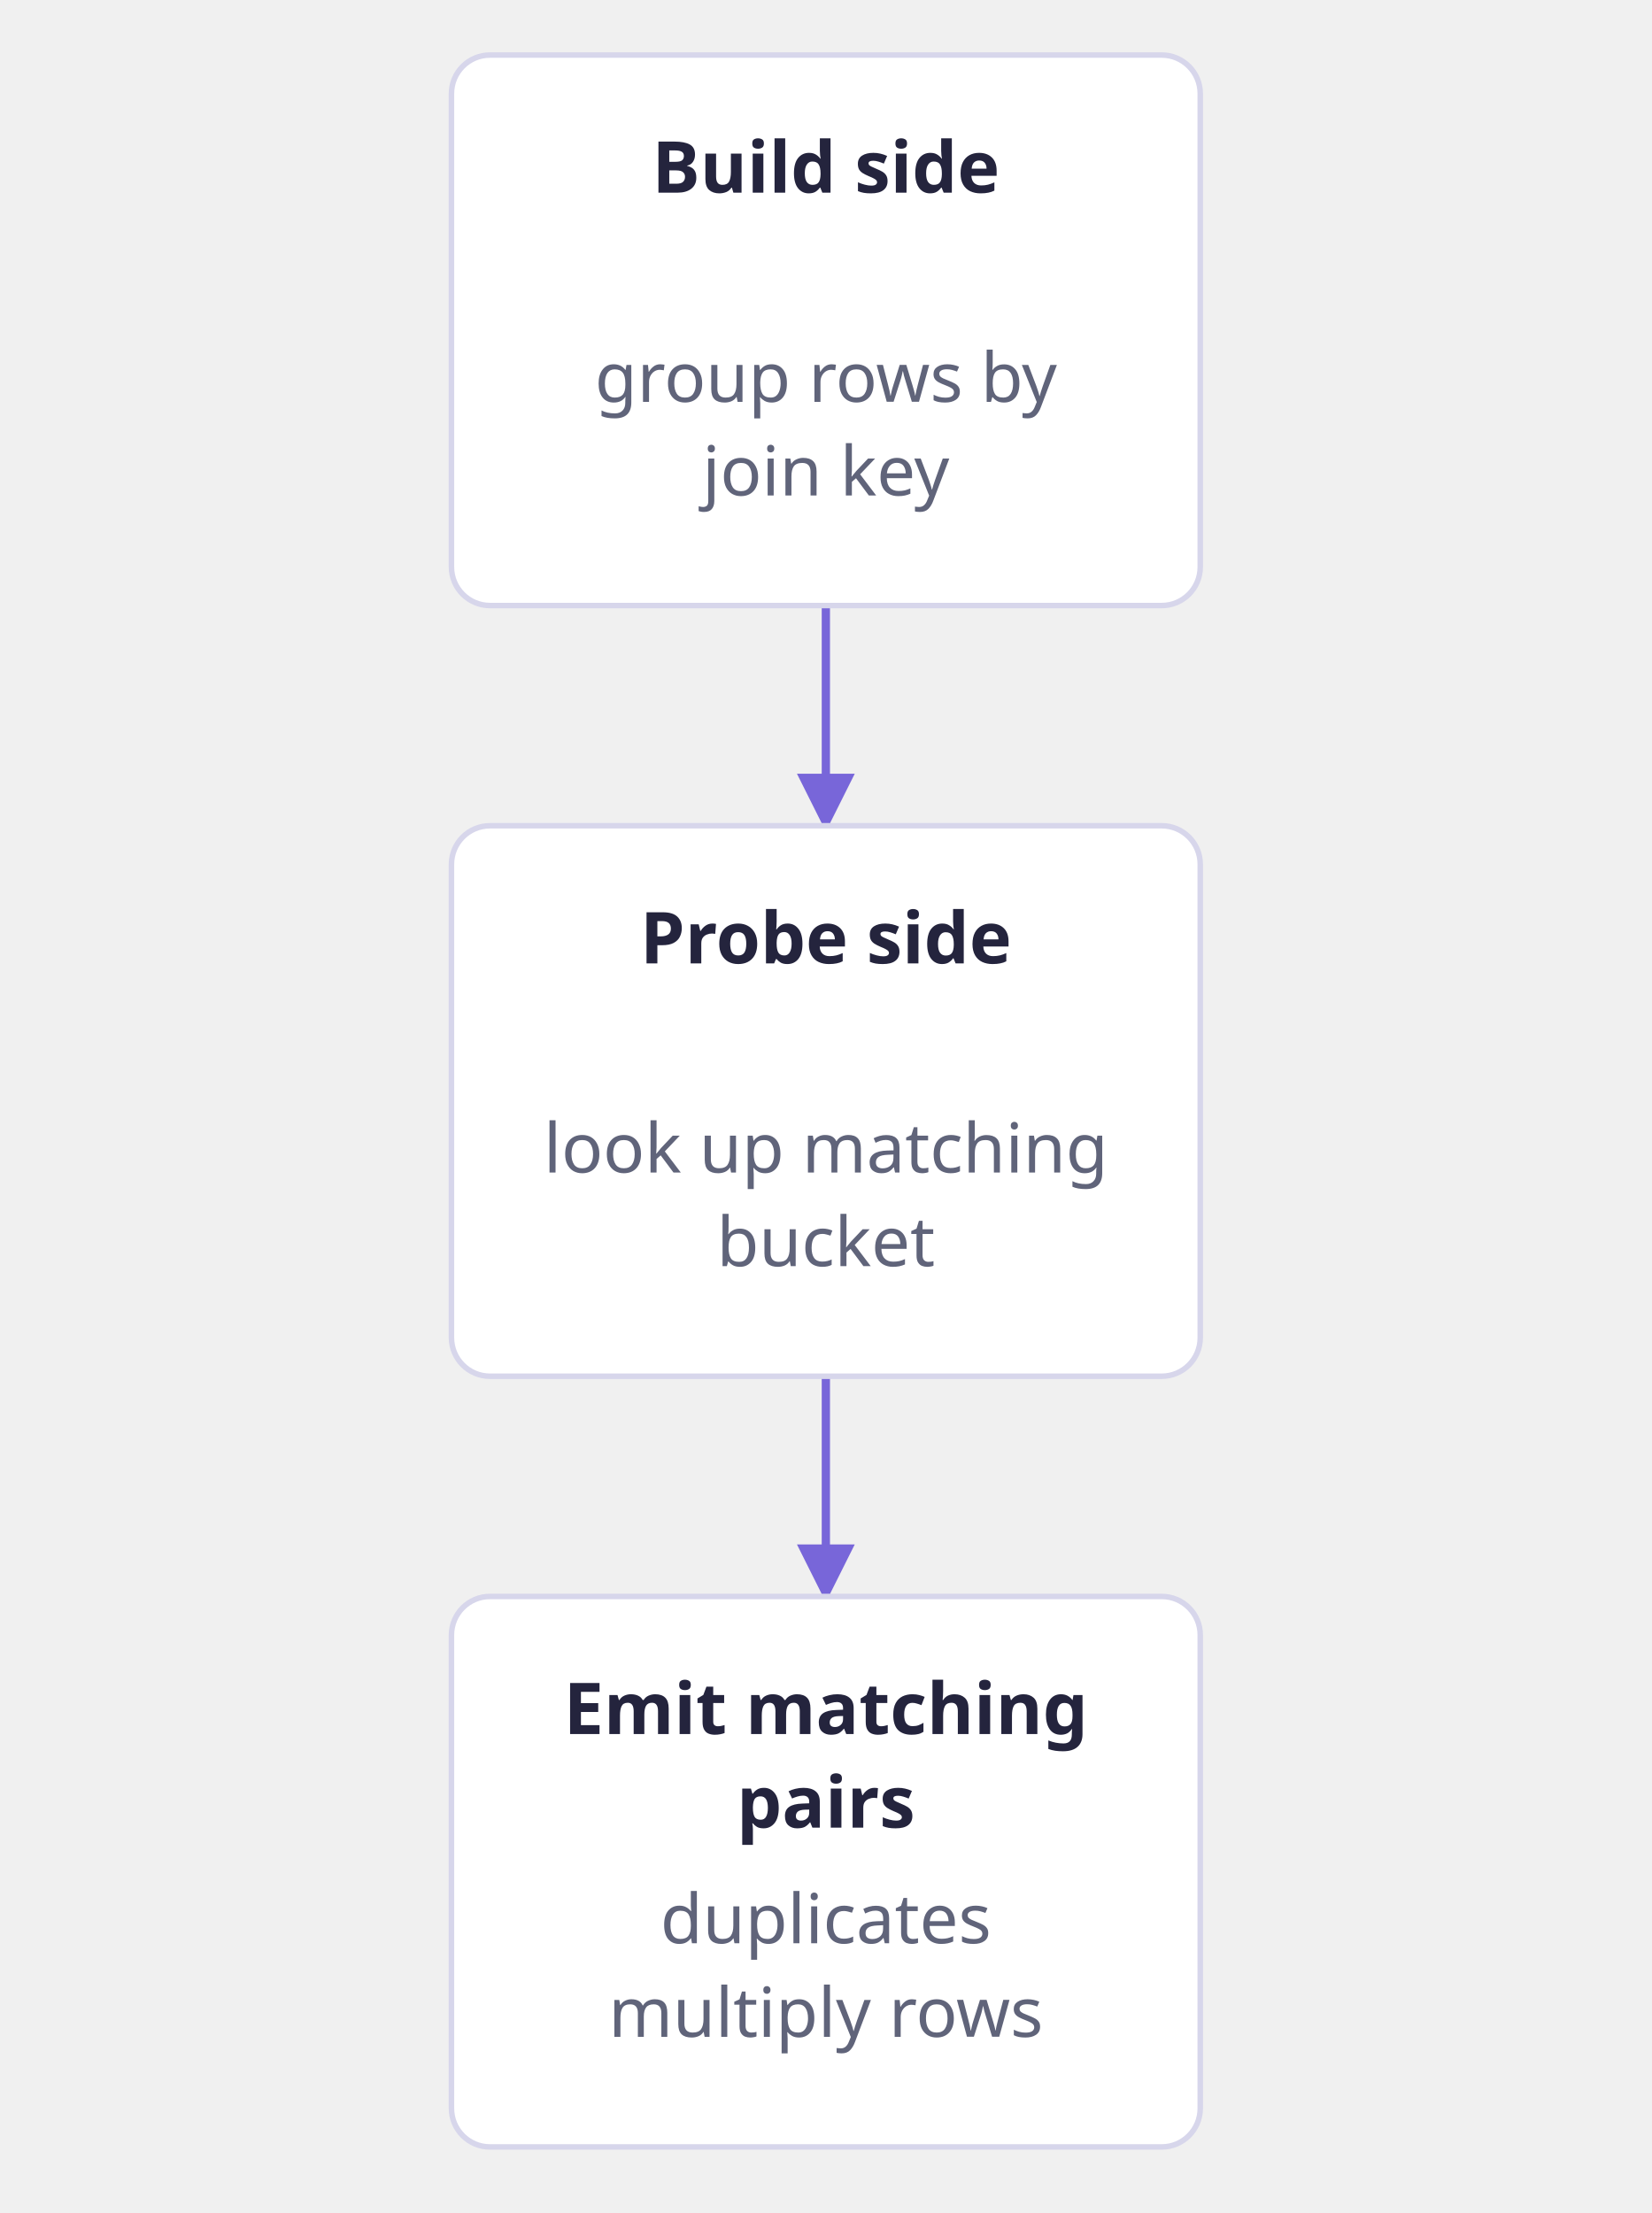
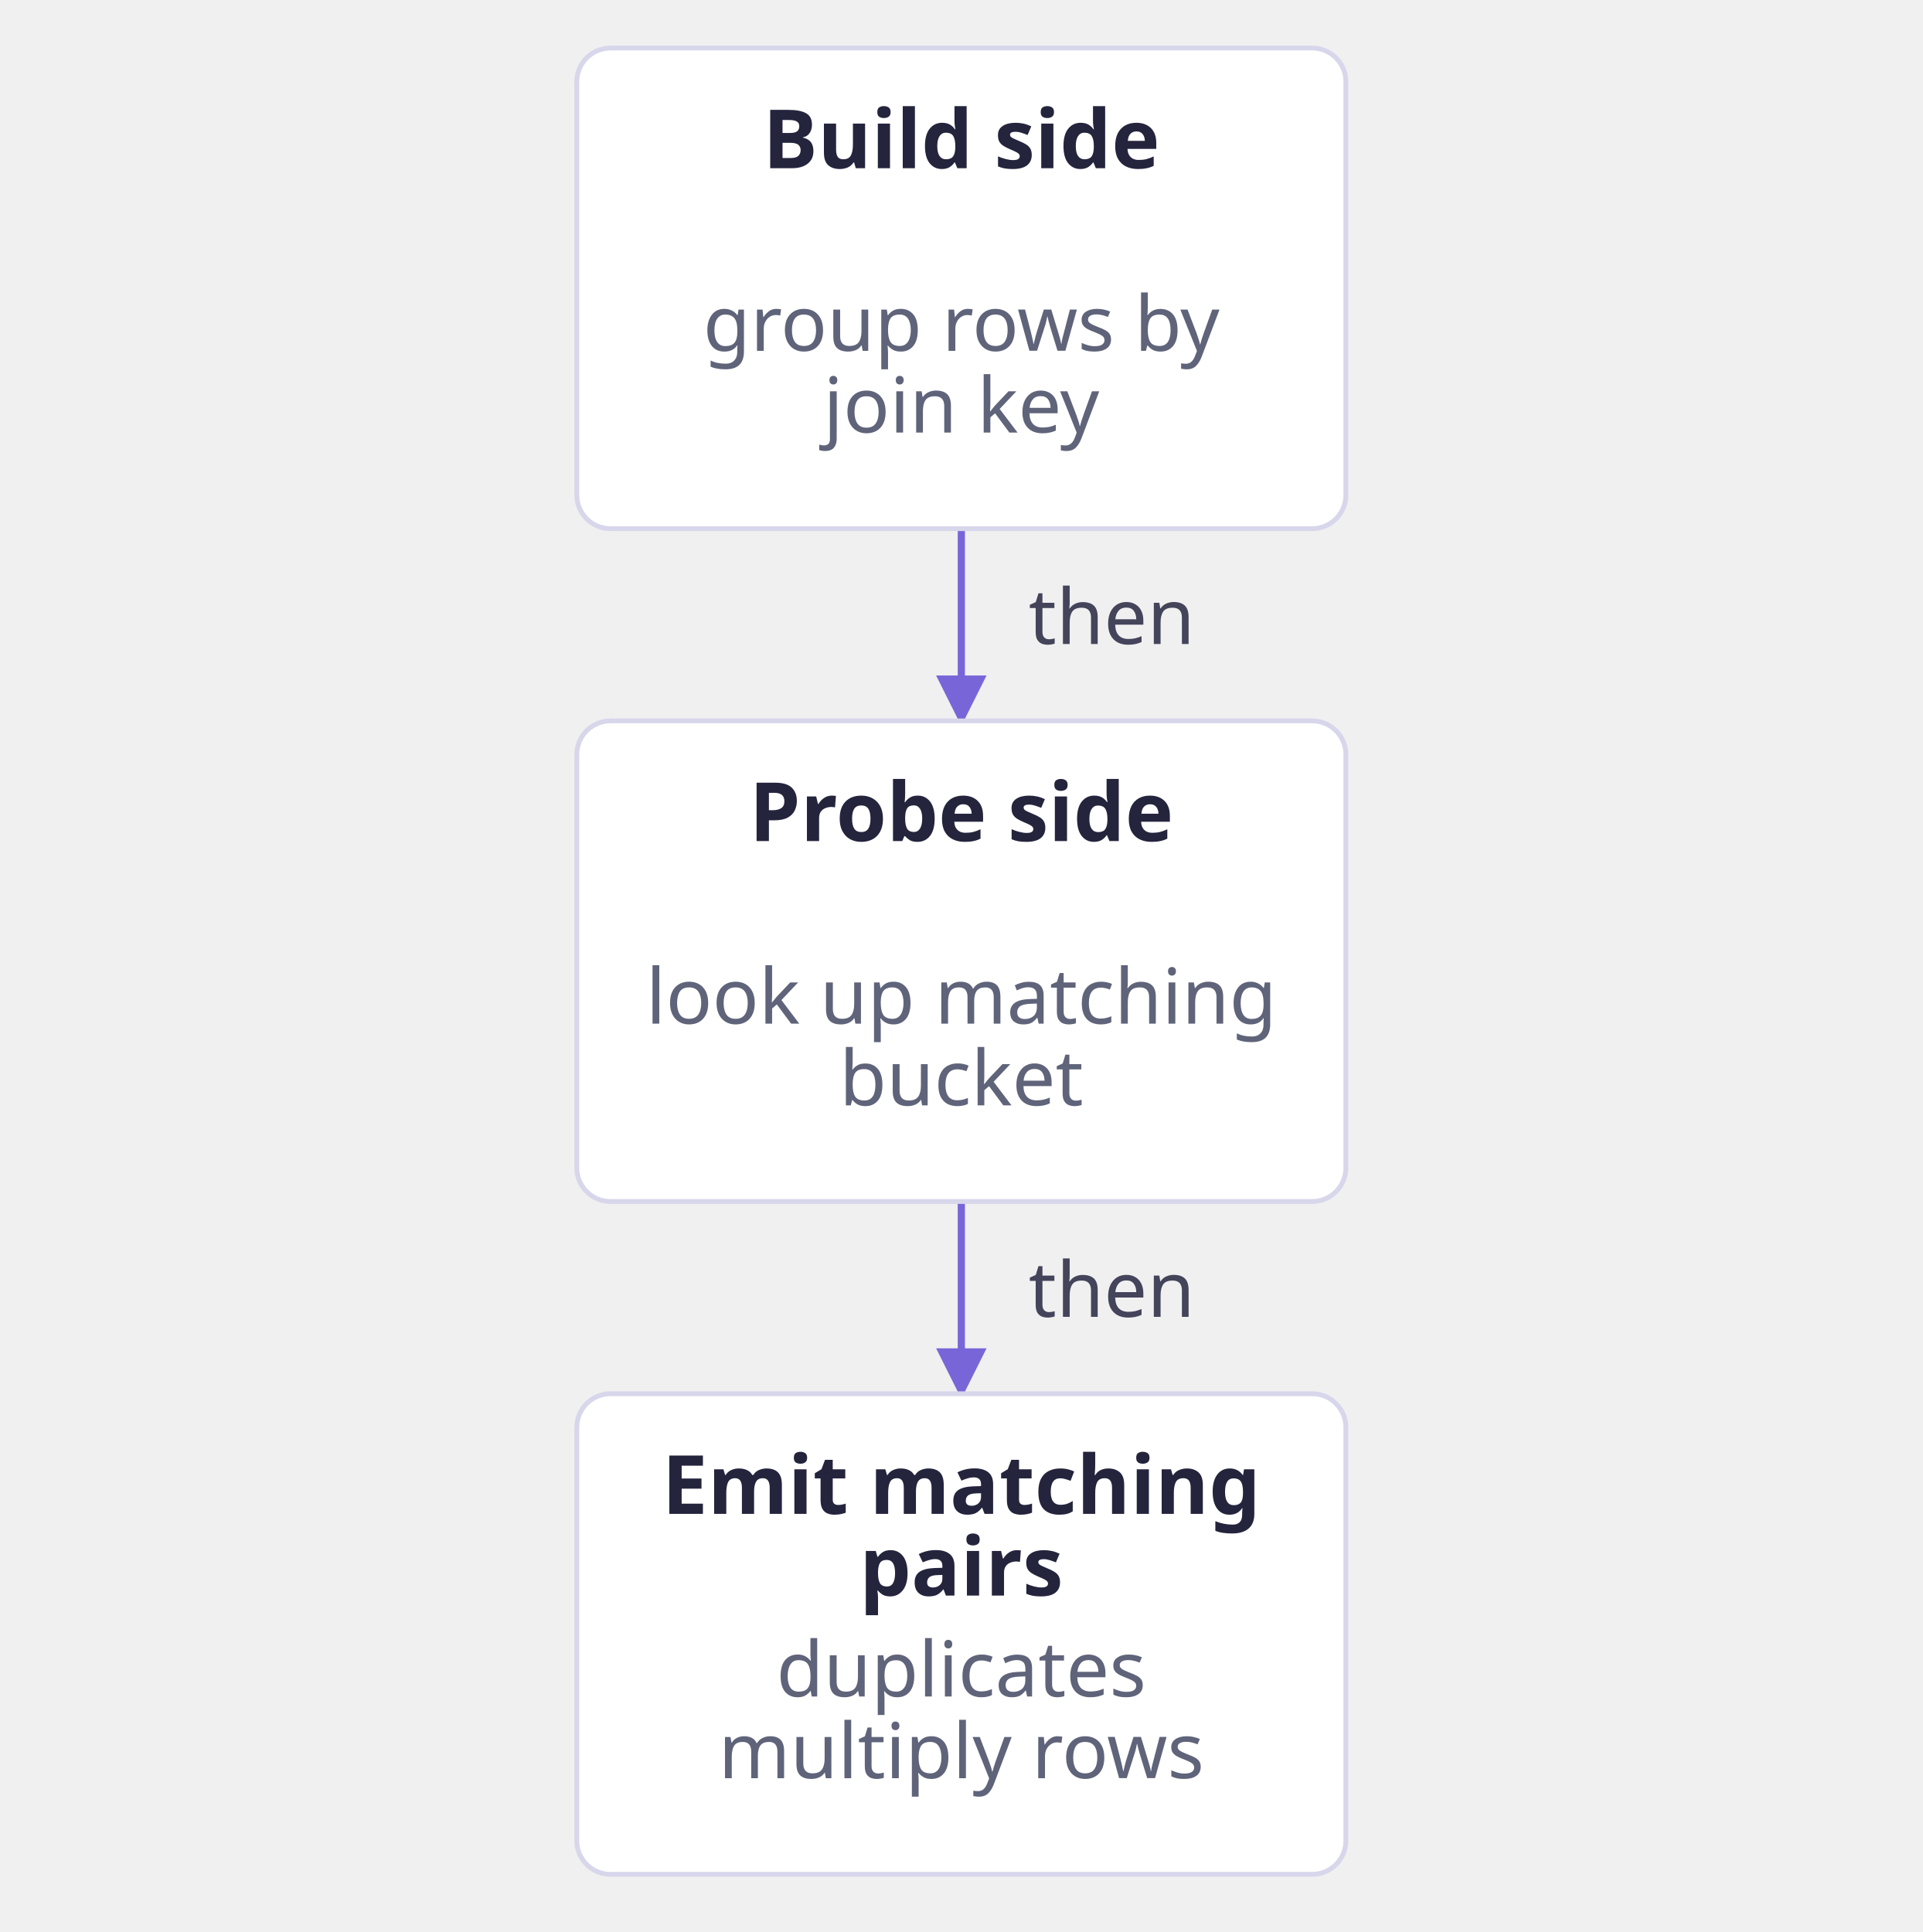
- <svg xmlns="http://www.w3.org/2000/svg" class="concept-svg" viewBox="0 0 300 402" role="img" aria-labelledby="concept-hash-join-buckets-title concept-hash-join-buckets-desc">
+ <svg xmlns="http://www.w3.org/2000/svg" class="concept-svg" width="400" height="402" viewBox="0 0 400 402" role="img" aria-labelledby="concept-hash-join-buckets-title concept-hash-join-buckets-desc">
  <defs>
    <marker id="concept-hash-join-buckets-arrow" viewBox="0 0 10 10" refX="9" refY="5" markerWidth="7" markerHeight="7" orient="auto-start-reverse">
      <path d="M 0 0 L 10 5 L 0 10 z" fill="#7866d9" />
    </marker>
  </defs>
-   <path d="M 150 110 L 150 150" stroke="#7866d9" stroke-width="1.5" marker-end="url(#concept-hash-join-buckets-arrow)" fill="none" />
-   <path d="M 150 250 L 150 290" stroke="#7866d9" stroke-width="1.5" marker-end="url(#concept-hash-join-buckets-arrow)" fill="none" />
+   <path d="M 200 110 L 200 150" stroke="#7866d9" stroke-width="1.5" marker-end="url(#concept-hash-join-buckets-arrow)" fill="none" />
+   <text x="214" y="134" text-anchor="start" fill="#44445b" font-family="system-ui,sans-serif" font-size="16">then</text>
+   <path d="M 200 250 L 200 290" stroke="#7866d9" stroke-width="1.5" marker-end="url(#concept-hash-join-buckets-arrow)" fill="none" />
+   <text x="214" y="274" text-anchor="start" fill="#44445b" font-family="system-ui,sans-serif" font-size="16">then</text>
  <g>
-     <rect x="82" y="10" width="136" height="100" rx="7" fill="#ffffff" stroke="#d7d6eb" />
-     <text x="150" y="35" text-anchor="middle" fill="#24243d" font-family="system-ui,sans-serif" font-size="13" font-weight="650">Build side</text>
-     <text x="150" y="73" text-anchor="middle" fill="#60647a" font-family="system-ui,sans-serif" font-size="12.5">group rows by</text>
-     <text x="150" y="90" text-anchor="middle" fill="#60647a" font-family="system-ui,sans-serif" font-size="12.5">join key</text>
+     <rect x="120" y="10" width="160" height="100" rx="7" fill="#ffffff" stroke="#d7d6eb" />
+     <text x="200" y="35" text-anchor="middle" fill="#24243d" font-family="system-ui,sans-serif" font-size="17" font-weight="650">Build side</text>
+     <text x="200" y="73" text-anchor="middle" fill="#60647a" font-family="system-ui,sans-serif" font-size="16">group rows by</text>
+     <text x="200" y="90" text-anchor="middle" fill="#60647a" font-family="system-ui,sans-serif" font-size="16">join key</text>
  </g>
  <g>
-     <rect x="82" y="150" width="136" height="100" rx="7" fill="#ffffff" stroke="#d7d6eb" />
-     <text x="150" y="175" text-anchor="middle" fill="#24243d" font-family="system-ui,sans-serif" font-size="13" font-weight="650">Probe side</text>
-     <text x="150" y="213" text-anchor="middle" fill="#60647a" font-family="system-ui,sans-serif" font-size="12.5">look up matching</text>
-     <text x="150" y="230" text-anchor="middle" fill="#60647a" font-family="system-ui,sans-serif" font-size="12.5">bucket</text>
+     <rect x="120" y="150" width="160" height="100" rx="7" fill="#ffffff" stroke="#d7d6eb" />
+     <text x="200" y="175" text-anchor="middle" fill="#24243d" font-family="system-ui,sans-serif" font-size="17" font-weight="650">Probe side</text>
+     <text x="200" y="213" text-anchor="middle" fill="#60647a" font-family="system-ui,sans-serif" font-size="16">look up matching</text>
+     <text x="200" y="230" text-anchor="middle" fill="#60647a" font-family="system-ui,sans-serif" font-size="16">bucket</text>
  </g>
  <g>
-     <rect x="82" y="290" width="136" height="100" rx="7" fill="#ffffff" stroke="#d7d6eb" />
-     <text x="150" y="315" text-anchor="middle" fill="#24243d" font-family="system-ui,sans-serif" font-size="13" font-weight="650">Emit matching</text>
-     <text x="150" y="332" text-anchor="middle" fill="#24243d" font-family="system-ui,sans-serif" font-size="13" font-weight="650">pairs</text>
-     <text x="150" y="353" text-anchor="middle" fill="#60647a" font-family="system-ui,sans-serif" font-size="12.5">duplicates</text>
-     <text x="150" y="370" text-anchor="middle" fill="#60647a" font-family="system-ui,sans-serif" font-size="12.5">multiply rows</text>
+     <rect x="120" y="290" width="160" height="100" rx="7" fill="#ffffff" stroke="#d7d6eb" />
+     <text x="200" y="315" text-anchor="middle" fill="#24243d" font-family="system-ui,sans-serif" font-size="17" font-weight="650">Emit matching</text>
+     <text x="200" y="332" text-anchor="middle" fill="#24243d" font-family="system-ui,sans-serif" font-size="17" font-weight="650">pairs</text>
+     <text x="200" y="353" text-anchor="middle" fill="#60647a" font-family="system-ui,sans-serif" font-size="16">duplicates</text>
+     <text x="200" y="370" text-anchor="middle" fill="#60647a" font-family="system-ui,sans-serif" font-size="16">multiply rows</text>
  </g>
</svg>
